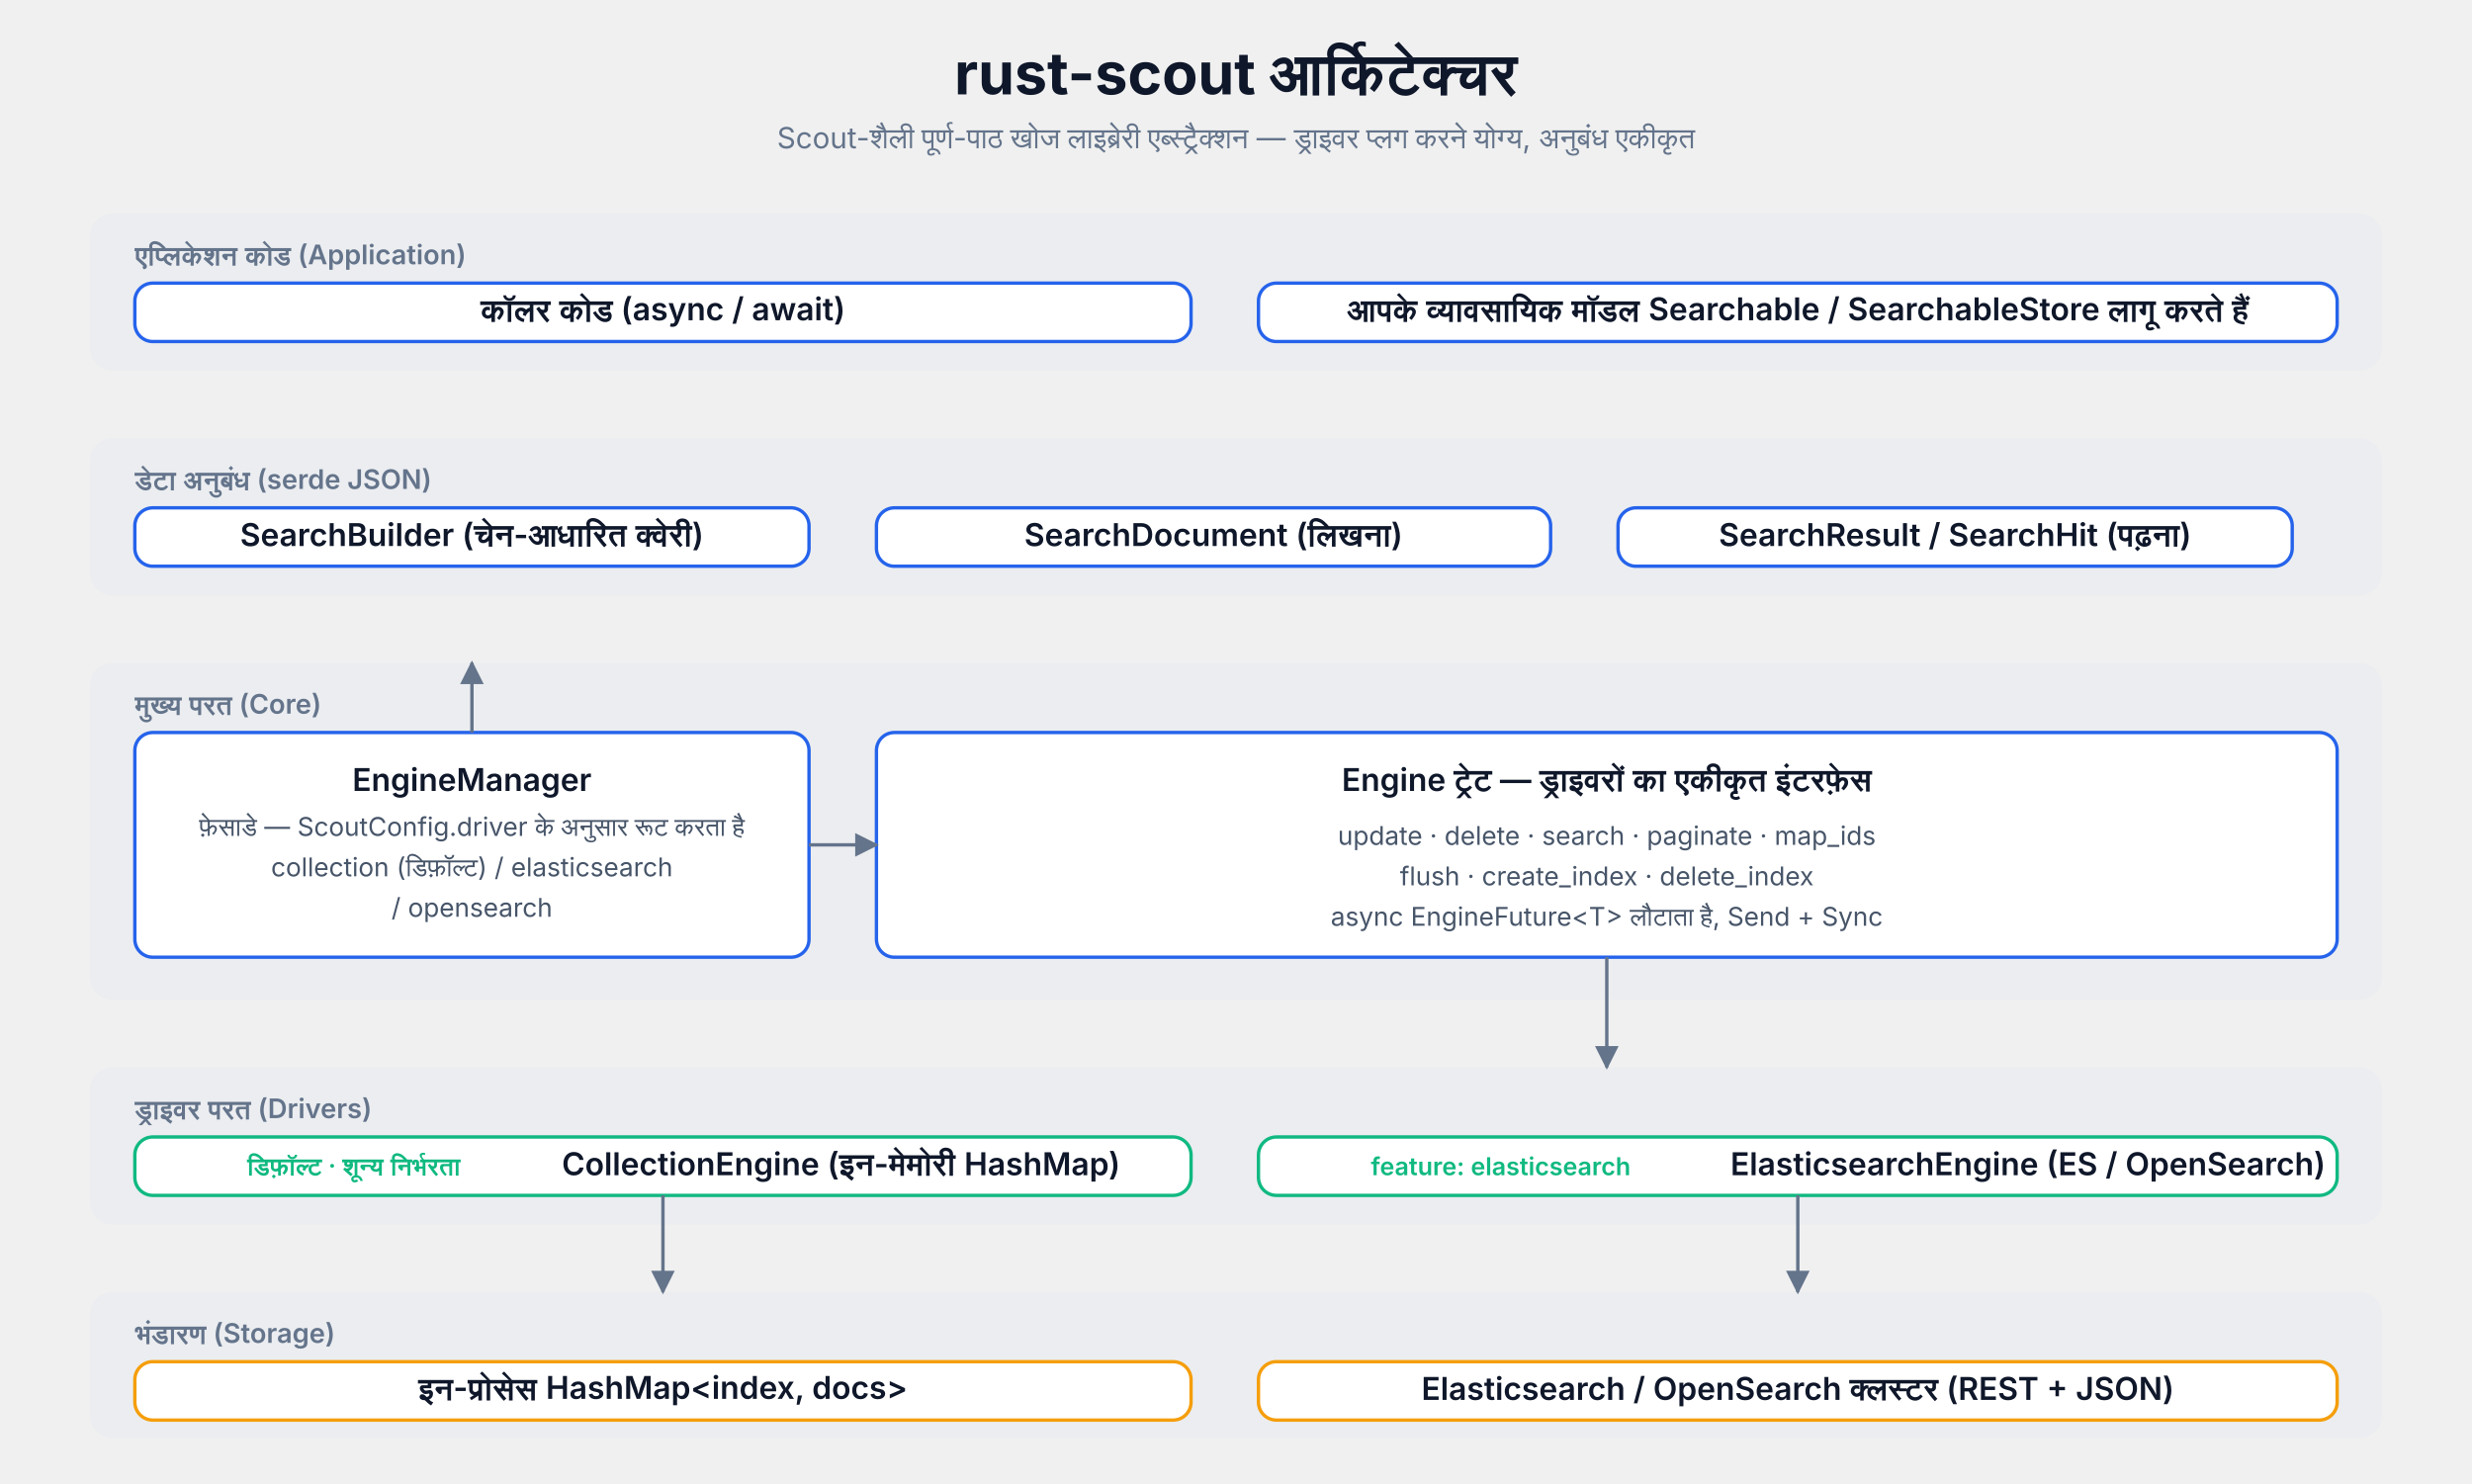
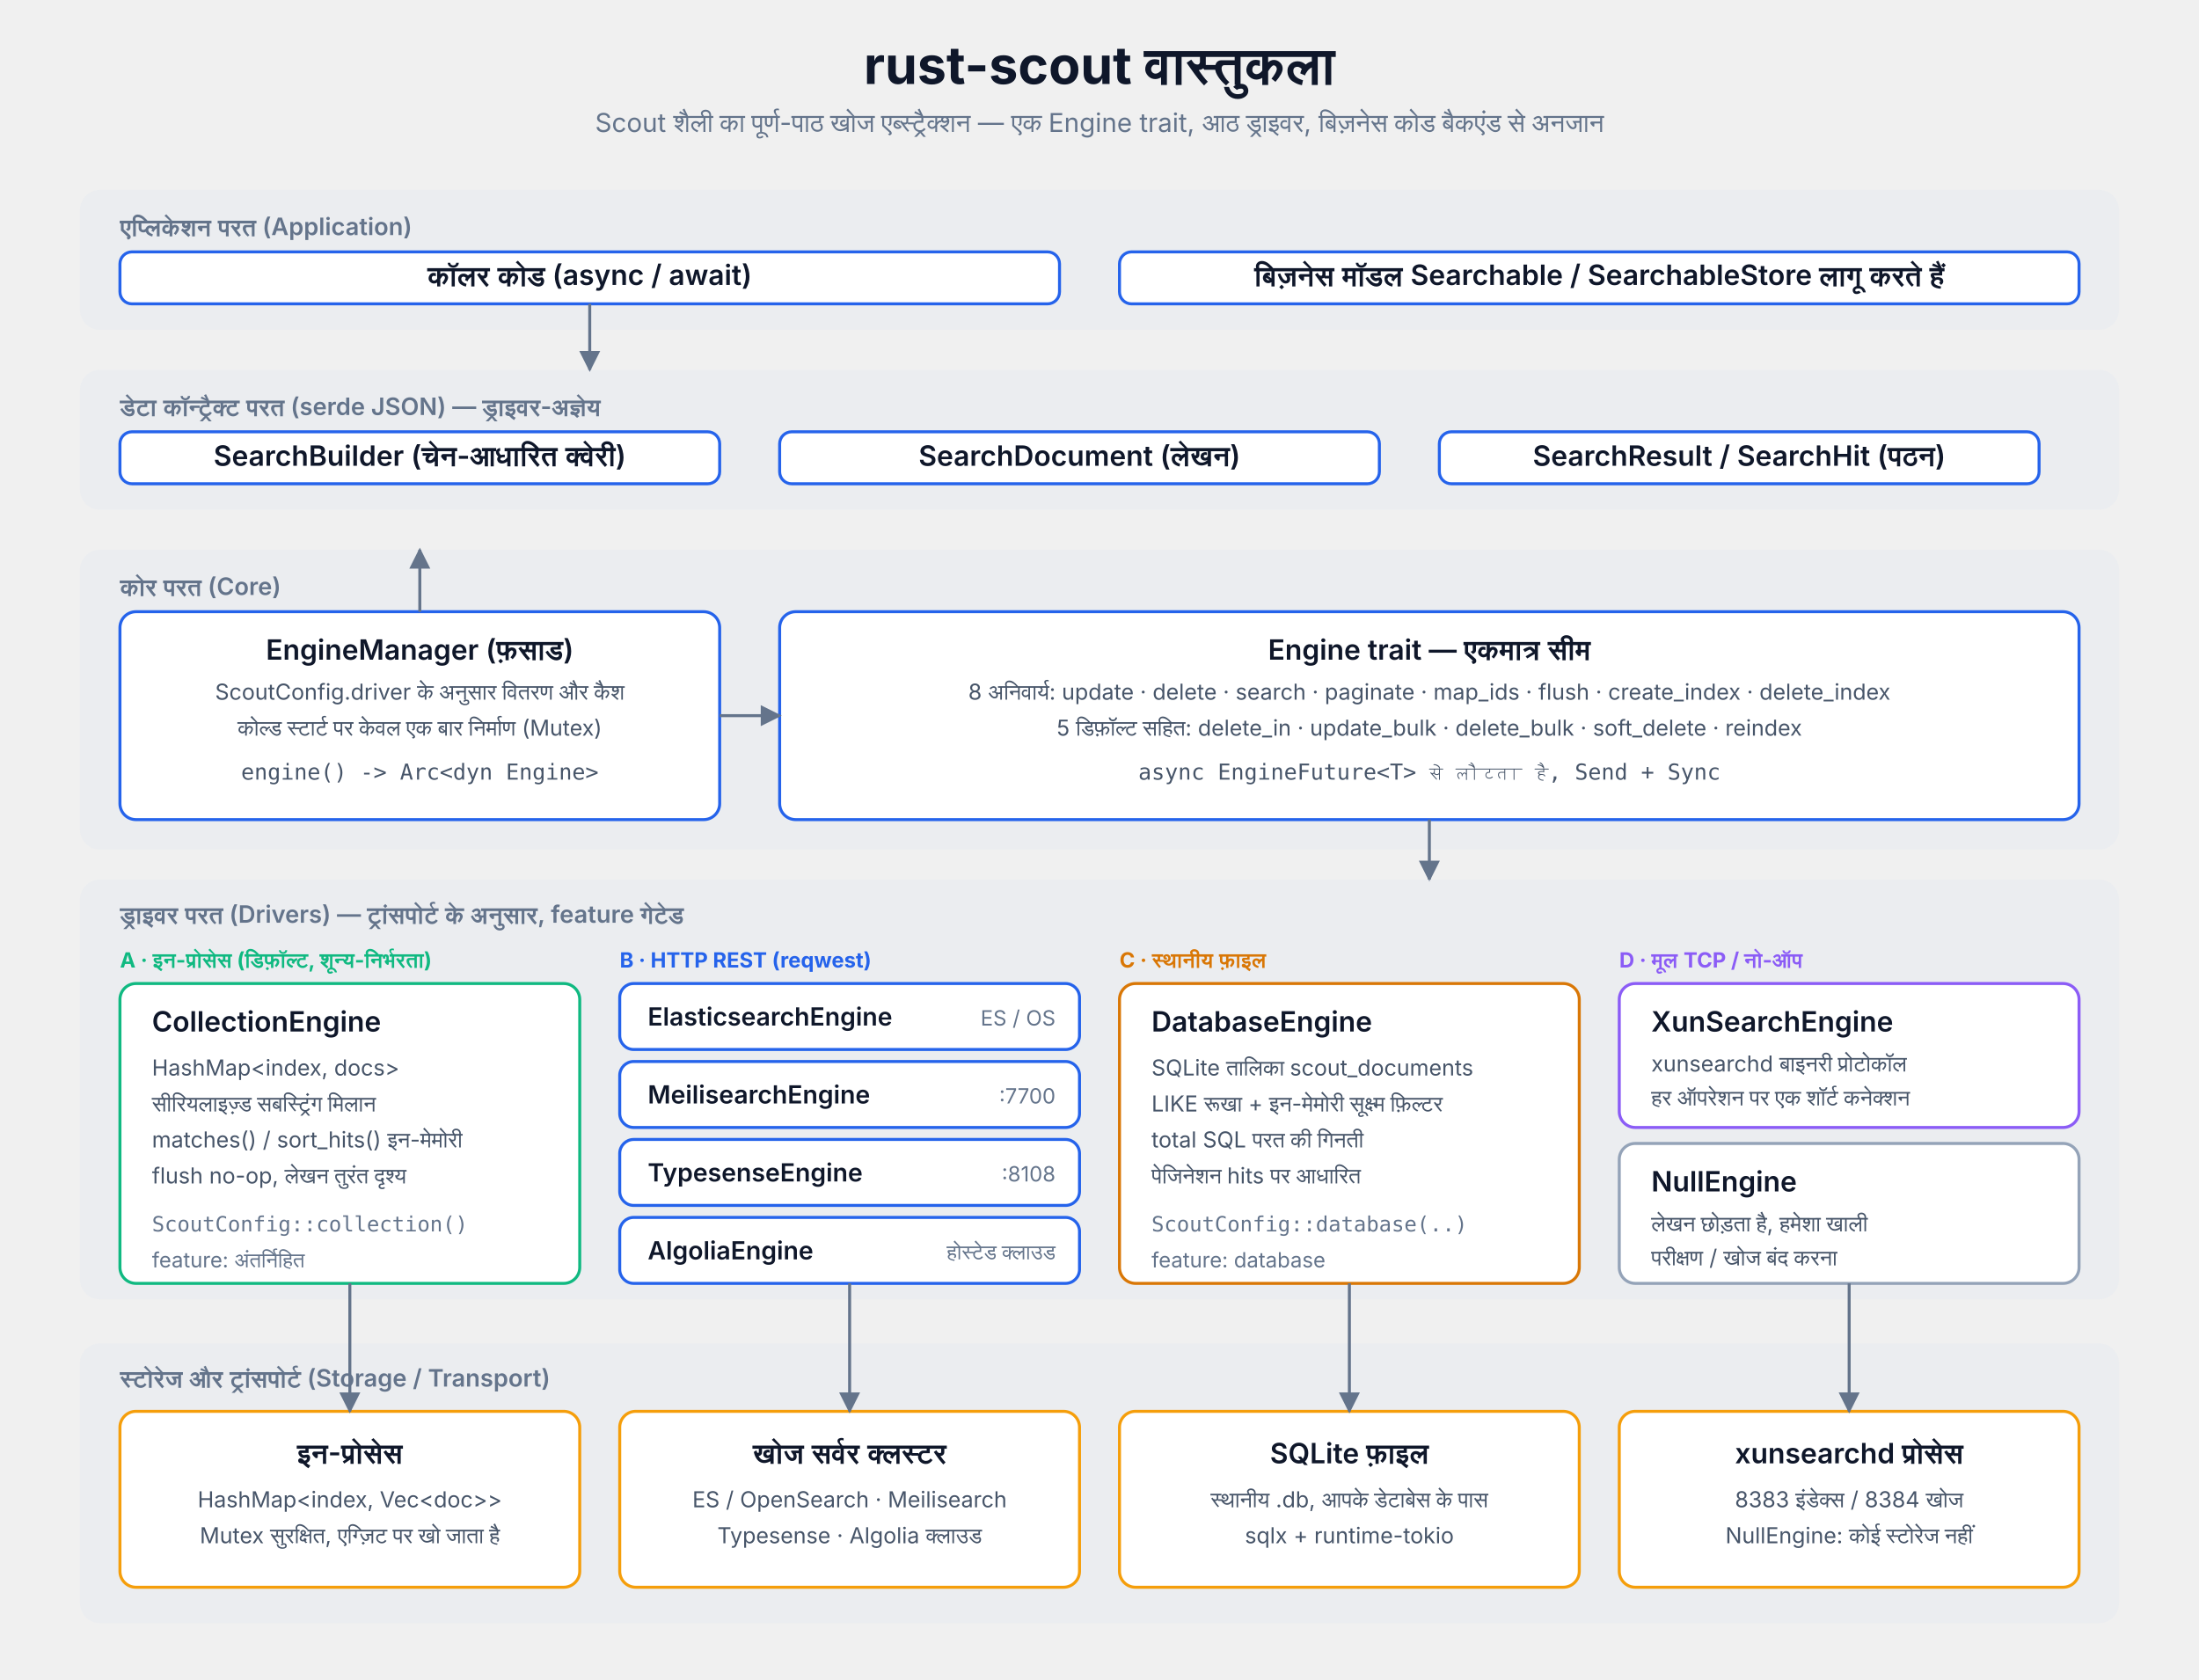
- <svg xmlns="http://www.w3.org/2000/svg" viewBox="0 0 1100 660" font-family="system-ui, -apple-system, 'Segoe UI', sans-serif">
+ <svg xmlns="http://www.w3.org/2000/svg" viewBox="0 0 1100 840" font-family="system-ui, -apple-system, 'Segoe UI', sans-serif" role="img" aria-labelledby="archTitle">
  <defs>
    <marker id="arrow" viewBox="0 0 10 10" refX="9" refY="5" markerWidth="7" markerHeight="7" orient="auto-start-reverse">
      <path d="M 0 0 L 10 5 L 0 10 z" fill="#64748b" />
    </marker>
    <style>
      .title { font-size: 26px; font-weight: 700; fill: #0f172a; }
      .sub   { font-size: 13px; fill: #64748b; }
      .layer { fill: #e2e8f0; opacity: 0.35; }
-       .box   { fill: #ffffff; stroke: #2563eb; stroke-width: 1.5; rx: 8; }
+       .box   { fill: #ffffff; stroke: #2563eb; stroke-width: 1.5; }
      .box-core { stroke: #2563eb; }
-       .box-drv  { stroke: #10b981; }
+       .box-mem  { stroke: #10b981; }
+       .box-http { stroke: #2563eb; }
+       .box-db   { stroke: #d97706; }
+       .box-tcp  { stroke: #8b5cf6; }
+       .box-null { stroke: #94a3b8; }
      .box-data { stroke: #f59e0b; }
      .name  { font-size: 14px; font-weight: 600; fill: #0f172a; }
-       .desc  { font-size: 11.5px; fill: #475569; }
-       .tag   { font-size: 11px; fill: #ffffff; font-weight: 600; }
-       .tag-core { fill: #2563eb; }
-       .tag-drv  { fill: #10b981; }
-       .tag-data { fill: #f59e0b; }
+       .name-s{ font-size: 12.5px; font-weight: 600; fill: #0f172a; }
+       .desc  { font-size: 11px; fill: #475569; }
+       .desc-s{ font-size: 10.5px; fill: #64748b; }
      .lbl   { font-size: 12px; fill: #64748b; font-weight: 600; }
+       .ctag  { font-size: 10.5px; font-weight: 700; }
+       .mem   { fill: #10b981; }
+       .http  { fill: #2563eb; }
+       .db    { fill: #d97706; }
+       .tcp   { fill: #8b5cf6; }
+       .null  { fill: #64748b; }
+       .mono  { font-family: ui-monospace, SFMono-Regular, Menlo, monospace; }
    </style>
  </defs>
-   <text x="550" y="42" text-anchor="middle" class="title">rust-scout आर्किटेक्चर</text>
-   <text x="550" y="66" text-anchor="middle" class="sub">Scout-शैली पूर्ण-पाठ खोज लाइब्रेरी एब्स्ट्रैक्शन — ड्राइवर प्लग करने योग्य, अनुबंध एकीकृत</text>
+   <text x="550" y="42" text-anchor="middle" class="title">rust-scout वास्तुकला</text>
+   <text x="550" y="66" text-anchor="middle" class="sub">Scout शैली का पूर्ण-पाठ खोज एब्स्ट्रैक्शन — एक Engine trait, आठ ड्राइवर, बिज़नेस कोड बैकएंड से अनजान</text>
  <rect x="40" y="95" width="1020" height="70" rx="10" class="layer" />
-   <text x="60" y="118" class="lbl">एप्लिकेशन कोड (Application)</text>
+   <text x="60" y="118" class="lbl">एप्लिकेशन परत (Application)</text>
  <rect x="60" y="126" width="470" height="26" rx="6" class="box" />
  <text x="295" y="143" text-anchor="middle" class="name">कॉलर कोड (async / await)</text>
  <rect x="560" y="126" width="480" height="26" rx="6" class="box" />
-   <text x="800" y="143" text-anchor="middle" class="name">आपके व्यावसायिक मॉडल Searchable / SearchableStore लागू करते हैं</text>
-   <rect x="40" y="195" width="1020" height="70" rx="10" class="layer" />
-   <text x="60" y="218" class="lbl">डेटा अनुबंध (serde JSON)</text>
-   <rect x="60" y="226" width="300" height="26" rx="6" class="box" />
-   <text x="210" y="243" text-anchor="middle" class="name">SearchBuilder (चेन-आधारित क्वेरी)</text>
-   <rect x="390" y="226" width="300" height="26" rx="6" class="box" />
-   <text x="540" y="243" text-anchor="middle" class="name">SearchDocument (लिखना)</text>
-   <rect x="720" y="226" width="300" height="26" rx="6" class="box" />
-   <text x="870" y="243" text-anchor="middle" class="name">SearchResult / SearchHit (पढ़ना)</text>
-   <rect x="40" y="295" width="1020" height="150" rx="10" class="layer" />
-   <text x="60" y="318" class="lbl">मुख्य परत (Core)</text>
-   <rect x="60" y="326" width="300" height="100" rx="8" class="box box-core" />
-   <text x="210" y="352" text-anchor="middle" class="name">EngineManager</text>
-   <text x="210" y="372" text-anchor="middle" class="desc">फ़ेसाडे — ScoutConfig.driver के अनुसार रूट करता है</text>
-   <text x="210" y="390" text-anchor="middle" class="desc">collection (डिफ़ॉल्ट) / elasticsearch</text>
-   <text x="210" y="408" text-anchor="middle" class="desc">/ opensearch</text>
-   <rect x="390" y="326" width="650" height="100" rx="8" class="box box-core" />
-   <text x="715" y="352" text-anchor="middle" class="name">Engine ट्रेट — ड्राइवरों का एकीकृत इंटरफ़ेस</text>
-   <text x="715" y="376" text-anchor="middle" class="desc">update · delete · search · paginate · map_ids</text>
-   <text x="715" y="394" text-anchor="middle" class="desc">flush · create_index · delete_index</text>
-   <text x="715" y="412" text-anchor="middle" class="desc">async EngineFuture&lt;T&gt; लौटाता है, Send + Sync</text>
-   <line x1="210" y1="326" x2="210" y2="295" stroke="#64748b" stroke-width="1.5" marker-end="url(#arrow)" />
-   <line x1="360" y1="376" x2="390" y2="376" stroke="#64748b" stroke-width="1.5" marker-end="url(#arrow)" />
-   <rect x="40" y="475" width="1020" height="70" rx="10" class="layer" />
-   <text x="60" y="498" class="lbl">ड्राइवर परत (Drivers)</text>
-   <rect x="60" y="506" width="470" height="26" rx="6" class="box box-drv" />
-   <text x="110" y="523" class="tag tag-drv">डिफ़ॉल्ट · शून्य निर्भरता</text>
-   <text x="250" y="523" class="name">CollectionEngine (इन-मेमोरी HashMap)</text>
-   <rect x="560" y="506" width="480" height="26" rx="6" class="box box-drv" />
-   <text x="610" y="523" class="tag tag-drv">feature: elasticsearch</text>
-   <text x="770" y="523" class="name">ElasticsearchEngine (ES / OpenSearch)</text>
-   <line x1="715" y1="426" x2="715" y2="475" stroke="#64748b" stroke-width="1.5" marker-end="url(#arrow)" />
-   <rect x="40" y="575" width="1020" height="65" rx="10" class="layer" />
-   <text x="60" y="598" class="lbl">भंडारण (Storage)</text>
-   <rect x="60" y="606" width="470" height="26" rx="6" class="box box-data" />
-   <text x="295" y="623" text-anchor="middle" class="name">इन-प्रोसेस HashMap&lt;index, docs&gt;</text>
-   <rect x="560" y="606" width="480" height="26" rx="6" class="box box-data" />
-   <text x="800" y="623" text-anchor="middle" class="name">Elasticsearch / OpenSearch क्लस्टर (REST + JSON)</text>
-   <line x1="295" y1="532" x2="295" y2="575" stroke="#64748b" stroke-width="1.5" marker-end="url(#arrow)" />
-   <line x1="800" y1="532" x2="800" y2="575" stroke="#64748b" stroke-width="1.5" marker-end="url(#arrow)" />
+   <text x="800" y="143" text-anchor="middle" class="name">बिज़नेस मॉडल Searchable / SearchableStore लागू करते हैं</text>
+   <rect x="40" y="185" width="1020" height="70" rx="10" class="layer" />
+   <text x="60" y="208" class="lbl">डेटा कॉन्ट्रैक्ट परत (serde JSON) — ड्राइवर-अज्ञेय</text>
+   <rect x="60" y="216" width="300" height="26" rx="6" class="box" />
+   <text x="210" y="233" text-anchor="middle" class="name">SearchBuilder (चेन-आधारित क्वेरी)</text>
+   <rect x="390" y="216" width="300" height="26" rx="6" class="box" />
+   <text x="540" y="233" text-anchor="middle" class="name">SearchDocument (लेखन)</text>
+   <rect x="720" y="216" width="300" height="26" rx="6" class="box" />
+   <text x="870" y="233" text-anchor="middle" class="name">SearchResult / SearchHit (पठन)</text>
+   <rect x="40" y="275" width="1020" height="150" rx="10" class="layer" />
+   <text x="60" y="298" class="lbl">कोर परत (Core)</text>
+   <rect x="60" y="306" width="300" height="104" rx="8" class="box box-core" />
+   <text x="210" y="330" text-anchor="middle" class="name">EngineManager (फ़साड)</text>
+   <text x="210" y="350" text-anchor="middle" class="desc">ScoutConfig.driver के अनुसार वितरण और कैश</text>
+   <text x="210" y="368" text-anchor="middle" class="desc">कोल्ड स्टार्ट पर केवल एक बार निर्माण (Mutex)</text>
+   <text x="210" y="390" text-anchor="middle" class="desc mono">engine() -&gt; Arc&lt;dyn Engine&gt;</text>
+   <rect x="390" y="306" width="650" height="104" rx="8" class="box box-core" />
+   <text x="715" y="330" text-anchor="middle" class="name">Engine trait — एकमात्र सीम</text>
+   <text x="715" y="350" text-anchor="middle" class="desc">8 अनिवार्य: update · delete · search · paginate · map_ids · flush · create_index · delete_index</text>
+   <text x="715" y="368" text-anchor="middle" class="desc">5 डिफ़ॉल्ट सहित: delete_in · update_bulk · delete_bulk · soft_delete · reindex</text>
+   <text x="715" y="390" text-anchor="middle" class="desc mono">async EngineFuture&lt;T&gt; से लौटता है, Send + Sync</text>
+   <line x1="210" y1="306" x2="210" y2="275" stroke="#64748b" stroke-width="1.5" marker-end="url(#arrow)" />
+   <line x1="360" y1="358" x2="390" y2="358" stroke="#64748b" stroke-width="1.5" marker-end="url(#arrow)" />
+   <line x1="715" y1="410" x2="715" y2="440" stroke="#64748b" stroke-width="1.5" marker-end="url(#arrow)" />
+   <rect x="40" y="440" width="1020" height="210" rx="10" class="layer" />
+   <text x="60" y="462" class="lbl">ड्राइवर परत (Drivers) — ट्रांसपोर्ट के अनुसार, feature गेटेड</text>
+   <text x="60" y="484" class="ctag mem">A · इन-प्रोसेस (डिफ़ॉल्ट, शून्य-निर्भरता)</text>
+   <rect x="60" y="492" width="230" height="150" rx="8" class="box box-mem" />
+   <text x="76" y="516" class="name">CollectionEngine</text>
+   <text x="76" y="538" class="desc">HashMap&lt;index, docs&gt;</text>
+   <text x="76" y="556" class="desc">सीरियलाइज़्ड सबस्ट्रिंग मिलान</text>
+   <text x="76" y="574" class="desc">matches() / sort_hits() इन-मेमोरी</text>
+   <text x="76" y="592" class="desc">flush no-op, लेखन तुरंत दृश्य</text>
+   <text x="76" y="616" class="desc-s mono">ScoutConfig::collection()</text>
+   <text x="76" y="634" class="desc-s">feature: अंतर्निहित</text>
+   <text x="310" y="484" class="ctag http">B · HTTP REST (reqwest)</text>
+   <rect x="310" y="492" width="230" height="33" rx="7" class="box box-http" />
+   <text x="324" y="513" class="name-s">ElasticsearchEngine</text>
+   <text x="528" y="513" text-anchor="end" class="desc-s">ES / OS</text>
+   <rect x="310" y="531" width="230" height="33" rx="7" class="box box-http" />
+   <text x="324" y="552" class="name-s">MeilisearchEngine</text>
+   <text x="528" y="552" text-anchor="end" class="desc-s">:7700</text>
+   <rect x="310" y="570" width="230" height="33" rx="7" class="box box-http" />
+   <text x="324" y="591" class="name-s">TypesenseEngine</text>
+   <text x="528" y="591" text-anchor="end" class="desc-s">:8108</text>
+   <rect x="310" y="609" width="230" height="33" rx="7" class="box box-http" />
+   <text x="324" y="630" class="name-s">AlgoliaEngine</text>
+   <text x="528" y="630" text-anchor="end" class="desc-s">होस्टेड क्लाउड</text>
+   <text x="560" y="484" class="ctag db">C · स्थानीय फ़ाइल</text>
+   <rect x="560" y="492" width="230" height="150" rx="8" class="box box-db" />
+   <text x="576" y="516" class="name">DatabaseEngine</text>
+   <text x="576" y="538" class="desc">SQLite तालिका scout_documents</text>
+   <text x="576" y="556" class="desc">LIKE रूखा + इन-मेमोरी सूक्ष्म फ़िल्टर</text>
+   <text x="576" y="574" class="desc">total SQL परत की गिनती</text>
+   <text x="576" y="592" class="desc">पेजिनेशन hits पर आधारित</text>
+   <text x="576" y="616" class="desc-s mono">ScoutConfig::database(..)</text>
+   <text x="576" y="634" class="desc-s">feature: database</text>
+   <text x="810" y="484" class="ctag tcp">D · मूल TCP / नो-ऑप</text>
+   <rect x="810" y="492" width="230" height="72" rx="8" class="box box-tcp" />
+   <text x="826" y="516" class="name">XunSearchEngine</text>
+   <text x="826" y="536" class="desc">xunsearchd बाइनरी प्रोटोकॉल</text>
+   <text x="826" y="553" class="desc">हर ऑपरेशन पर एक शॉर्ट कनेक्शन</text>
+   <rect x="810" y="572" width="230" height="70" rx="8" class="box box-null" />
+   <text x="826" y="596" class="name">NullEngine</text>
+   <text x="826" y="616" class="desc">लेखन छोड़ता है, हमेशा खाली</text>
+   <text x="826" y="633" class="desc">परीक्षण / खोज बंद करना</text>
+   <rect x="40" y="672" width="1020" height="140" rx="10" class="layer" />
+   <text x="60" y="694" class="lbl">स्टोरेज और ट्रांसपोर्ट (Storage / Transport)</text>
+   <rect x="60" y="706" width="230" height="88" rx="8" class="box box-data" />
+   <text x="175" y="732" text-anchor="middle" class="name">इन-प्रोसेस</text>
+   <text x="175" y="754" text-anchor="middle" class="desc">HashMap&lt;index, Vec&lt;doc&gt;&gt;</text>
+   <text x="175" y="772" text-anchor="middle" class="desc">Mutex सुरक्षित, एग्ज़िट पर खो जाता है</text>
+   <rect x="310" y="706" width="230" height="88" rx="8" class="box box-data" />
+   <text x="425" y="732" text-anchor="middle" class="name">खोज सर्वर क्लस्टर</text>
+   <text x="425" y="754" text-anchor="middle" class="desc">ES / OpenSearch · Meilisearch</text>
+   <text x="425" y="772" text-anchor="middle" class="desc">Typesense · Algolia क्लाउड</text>
+   <rect x="560" y="706" width="230" height="88" rx="8" class="box box-data" />
+   <text x="675" y="732" text-anchor="middle" class="name">SQLite फ़ाइल</text>
+   <text x="675" y="754" text-anchor="middle" class="desc">स्थानीय .db, आपके डेटाबेस के पास</text>
+   <text x="675" y="772" text-anchor="middle" class="desc">sqlx + runtime-tokio</text>
+   <rect x="810" y="706" width="230" height="88" rx="8" class="box box-data" />
+   <text x="925" y="732" text-anchor="middle" class="name">xunsearchd प्रोसेस</text>
+   <text x="925" y="754" text-anchor="middle" class="desc">8383 इंडेक्स / 8384 खोज</text>
+   <text x="925" y="772" text-anchor="middle" class="desc">NullEngine: कोई स्टोरेज नहीं</text>
+   <line x1="175" y1="642" x2="175" y2="706" stroke="#64748b" stroke-width="1.5" marker-end="url(#arrow)" />
+   <line x1="425" y1="642" x2="425" y2="706" stroke="#64748b" stroke-width="1.5" marker-end="url(#arrow)" />
+   <line x1="675" y1="642" x2="675" y2="706" stroke="#64748b" stroke-width="1.5" marker-end="url(#arrow)" />
+   <line x1="925" y1="642" x2="925" y2="706" stroke="#64748b" stroke-width="1.5" marker-end="url(#arrow)" />
+   <line x1="295" y1="152" x2="295" y2="185" stroke="#64748b" stroke-width="1.5" marker-end="url(#arrow)" />
</svg>
